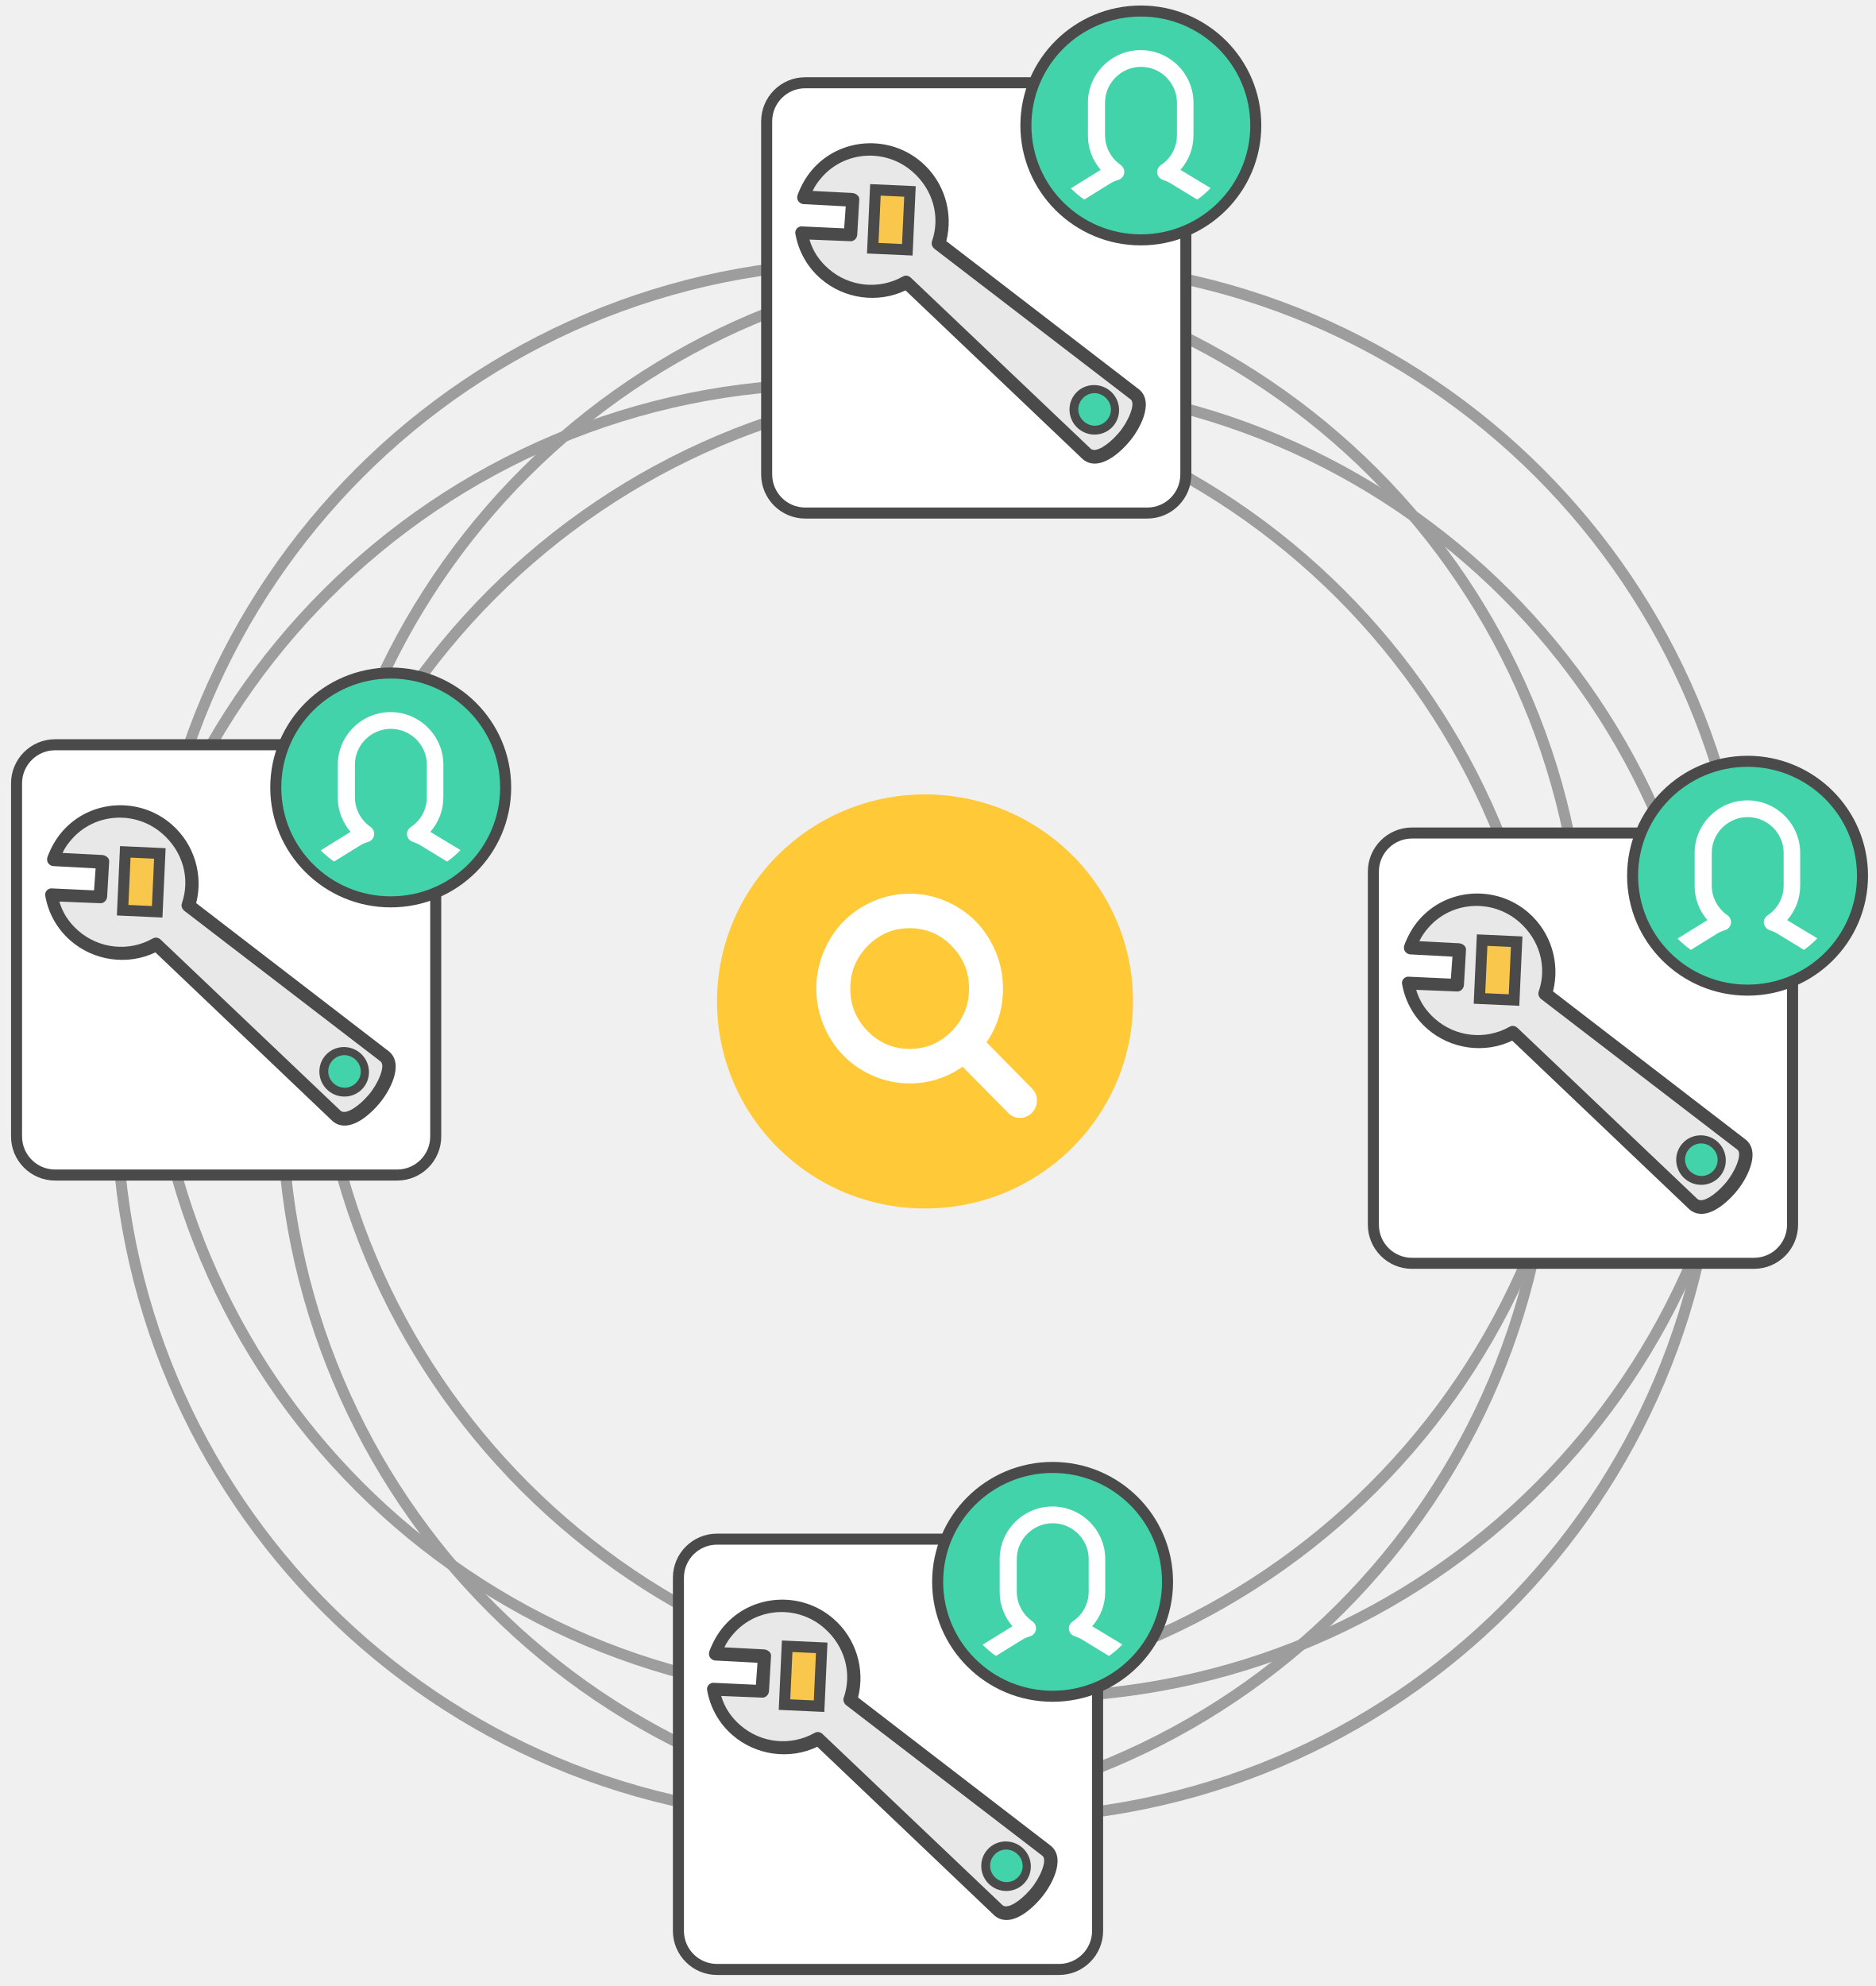
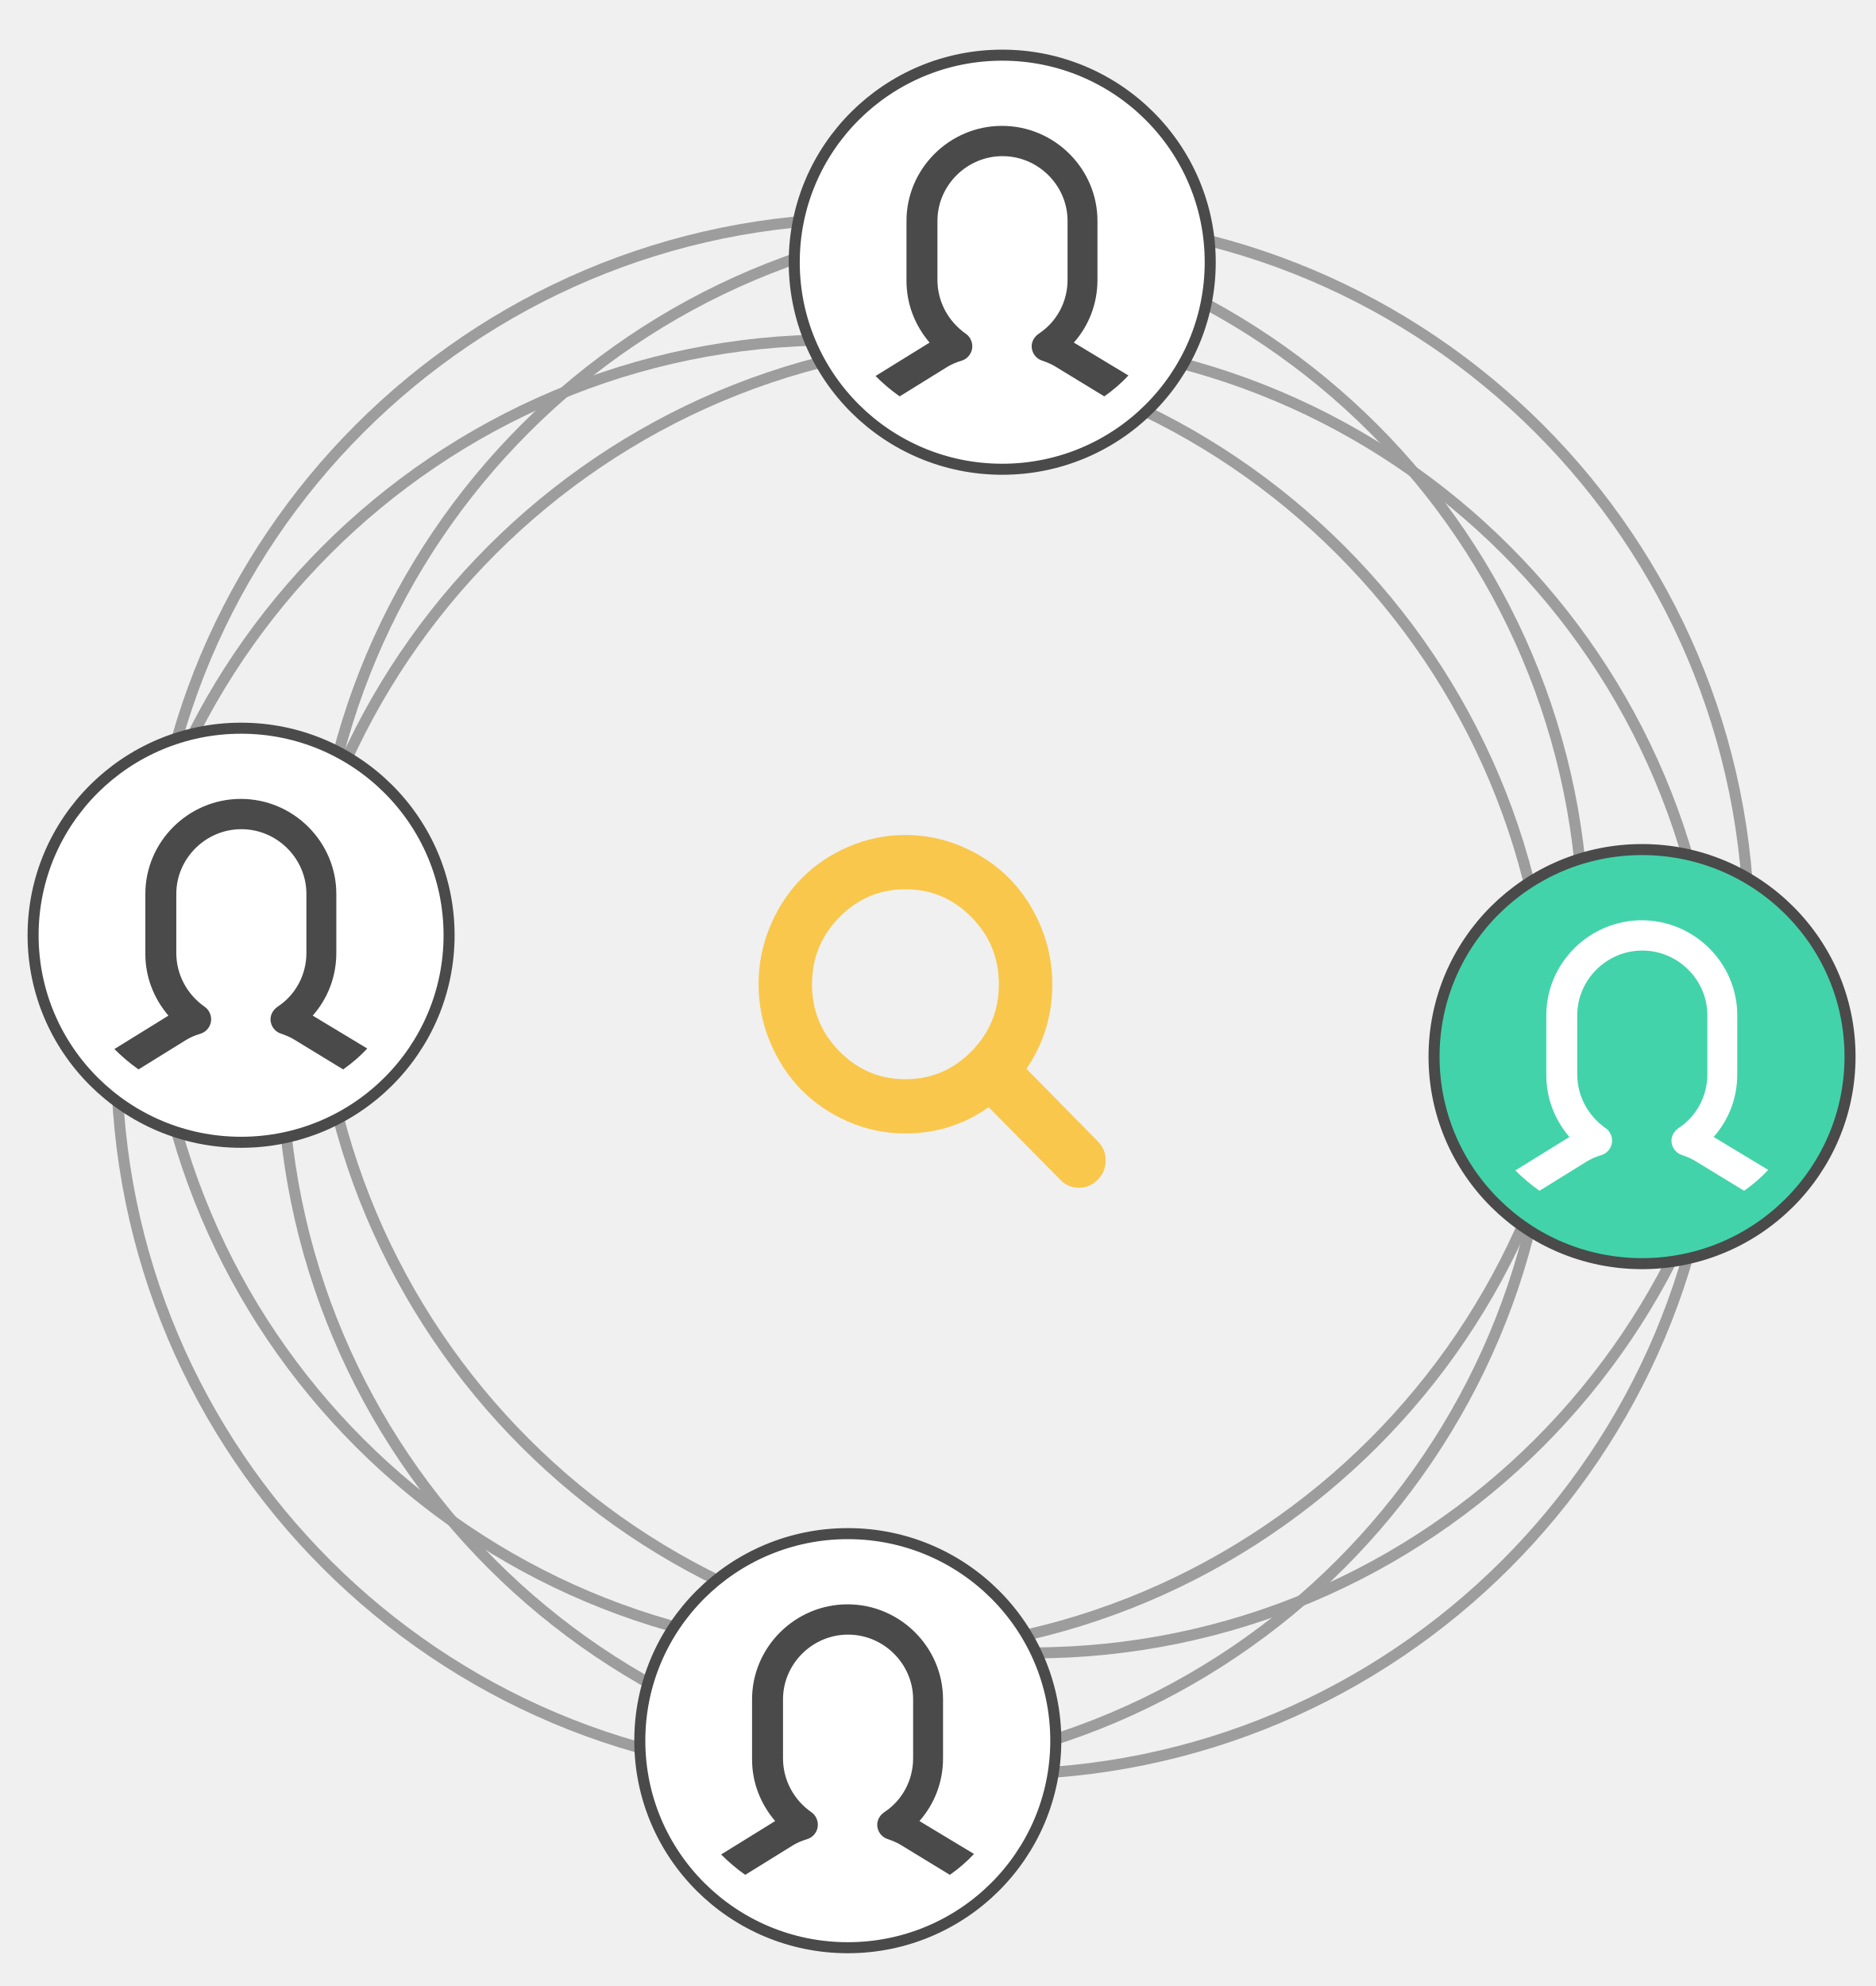
- <svg xmlns="http://www.w3.org/2000/svg" xmlns:xlink="http://www.w3.org/1999/xlink" width="170px" height="180px" viewBox="0 0 170 180" version="1.1">
-   <defs>
-     <rect id="path-1" x="0" y="6" width="39" height="40" rx="4" />
-     <mask id="mask-2" maskContentUnits="userSpaceOnUse" maskUnits="objectBoundingBox" x="0" y="0" width="39" height="40" fill="white">
-       <use xlink:href="#path-1" />
-     </mask>
-     <rect id="path-3" x="0" y="6" width="39" height="40" rx="4" />
-     <mask id="mask-4" maskContentUnits="userSpaceOnUse" maskUnits="objectBoundingBox" x="0" y="0" width="39" height="40" fill="white">
-       <use xlink:href="#path-3" />
-     </mask>
-     <rect id="path-5" x="0" y="6" width="39" height="40" rx="4" />
-     <mask id="mask-6" maskContentUnits="userSpaceOnUse" maskUnits="objectBoundingBox" x="0" y="0" width="39" height="40" fill="white">
-       <use xlink:href="#path-5" />
-     </mask>
-     <rect id="path-7" x="0" y="6" width="39" height="40" rx="4" />
-     <mask id="mask-8" maskContentUnits="userSpaceOnUse" maskUnits="objectBoundingBox" x="0" y="0" width="39" height="40" fill="white">
-       <use xlink:href="#path-7" />
-     </mask>
-   </defs>
+ <svg xmlns="http://www.w3.org/2000/svg" width="170px" height="180px" viewBox="0 0 170 180" version="1.1">
+   <defs />
  <g id="Page-1" stroke="none" stroke-width="1" fill="none" fill-rule="evenodd">
-     <g id="find-copy-4">
-       <g id="find" transform="translate(10, 23)" stroke="#9D9D9D">
+     <g id="find-copy-5">
+       <g id="find" transform="translate(10, 19)" stroke="#9D9D9D">
        <g id="Find-your-champion-Copy" transform="translate(0.01398, 0.810341)">
          <g id="Circles" transform="translate(0.544894, 0)">
            <circle id="Oval-2" cx="68" cy="65" r="65" />
            <circle id="Oval-2-Copy" cx="80" cy="76" r="65" />
            <circle id="Oval-2-Copy-2" cx="83" cy="65" r="65" />
            <circle id="Oval-2-Copy-3" cx="65" cy="76" r="65" />
          </g>
        </g>
      </g>
-       <g id="avatar-blue-copy-3" transform="translate(65, 72)">
-         <ellipse id="Oval-3" fill="#FFC938" cx="18.855" cy="18.765" rx="18.855" ry="18.765" />
-         <path d="M28.555,26.657 L24.433,22.469 C25.426,21.012 25.923,19.388 25.923,17.597 C25.923,16.433 25.701,15.319 25.256,14.257 C24.811,13.195 24.21,12.279 23.453,11.509 C22.696,10.74 21.795,10.13 20.749,9.678 C19.703,9.226 18.607,9 17.462,9 C16.316,9 15.22,9.226 14.174,9.678 C13.129,10.13 12.227,10.74 11.47,11.509 C10.713,12.279 10.112,13.195 9.667,14.257 C9.222,15.319 9,16.433 9,17.597 C9,18.761 9.222,19.874 9.667,20.936 C10.112,21.999 10.713,22.914 11.47,23.684 C12.227,24.453 13.129,25.064 14.174,25.516 C15.22,25.967 16.316,26.193 17.462,26.193 C19.225,26.193 20.823,25.688 22.257,24.679 L26.38,28.855 C26.669,29.164 27.029,29.319 27.462,29.319 C27.878,29.319 28.239,29.164 28.543,28.855 C28.848,28.546 29,28.179 29,27.756 C29,27.325 28.852,26.958 28.555,26.657 Z M21.266,21.461 C20.212,22.532 18.944,23.067 17.462,23.067 C15.979,23.067 14.711,22.532 13.658,21.461 C12.604,20.391 12.077,19.103 12.077,17.597 C12.077,16.091 12.604,14.802 13.658,13.732 C14.711,12.661 15.979,12.126 17.462,12.126 C18.944,12.126 20.212,12.661 21.266,13.732 C22.32,14.802 22.846,16.091 22.846,17.597 C22.846,19.103 22.319,20.391 21.266,21.461 Z" id="Combined-Shape" fill="#FFFFFF" />
+       <g id="avatar-blue" transform="translate(72, 5)">
+         <ellipse id="Oval-3" stroke="#4A4A4A" fill="#FFFFFF" cx="18.855" cy="18.765" rx="18.855" ry="18.765" />
+         <path d="M28.106,30.926 L23.683,28.228 C23.302,27.991 22.922,27.849 22.541,27.707 C22.018,27.565 21.638,27.139 21.543,26.618 C21.448,26.098 21.685,25.577 22.161,25.246 C23.826,24.157 24.777,22.311 24.777,20.371 L24.777,15.022 C24.777,11.803 22.113,9.153 18.879,9.153 C15.645,9.153 12.982,11.803 12.982,15.022 L12.982,20.371 C12.982,22.311 13.933,24.11 15.55,25.246 C15.978,25.53 16.216,26.098 16.121,26.618 C16.026,27.139 15.645,27.565 15.122,27.707 C14.646,27.849 14.218,28.038 13.838,28.275 L9.557,30.926 C8.749,30.358 8.036,29.742 7.37,29.08 L12.268,26.05 C10.937,24.488 10.176,22.548 10.176,20.465 L10.176,15.022 C10.176,10.289 14.076,6.408 18.832,6.408 C23.588,6.408 27.488,10.289 27.488,15.022 L27.488,20.371 C27.488,22.5 26.727,24.488 25.348,26.05 L30.294,29.032 C29.628,29.742 28.915,30.358 28.106,30.926 L28.106,30.926 Z" id="Shape-Copy-3" fill="#4A4A4A" />
      </g>
-       <g id="avatar-blue-copy-6" transform="translate(69, 1)">
-         <use id="Rectangle" stroke="#4A4A4A" mask="url(#mask-2)" stroke-width="2" fill="#FFFFFF" xlink:href="#path-1" />
-         <ellipse id="Oval-3" stroke="#4A4A4A" fill="#42D3AA" cx="34.42" cy="10.37" rx="10.42" ry="10.37" />
-         <g id="Group-Copy" transform="translate(18.9319, 26.74809) scale(-1, -1) rotate(131) translate(-18.9319, -26.74809) translate(11.9319, 7.748089)">
-           <path d="M13.965,7.149 C13.965,3.275 10.816,0.092 6.982,0.092 C6.07,0.092 5.203,0.277 4.335,0.6 C4.153,0.692 4.016,0.83 3.97,1.015 C3.925,1.199 3.97,1.384 4.062,1.522 L6.435,4.566 L4.837,5.765 L2.464,2.767 C2.373,2.629 2.191,2.537 2.008,2.537 L2.008,2.537 C1.825,2.537 1.643,2.629 1.552,2.767 C0.548,4.013 4.17443857e-14,5.535 4.17443857e-14,7.149 C4.17443857e-14,9.962 1.689,12.545 4.244,13.652 L3.24,35.79 C3.24,37.404 5.203,37.958 7.074,37.958 L7.165,37.958 C8.534,37.958 11.363,37.404 11.363,35.559 L10.04,13.513 C12.413,12.314 13.965,9.87 13.965,7.149 L13.965,7.149 Z" id="Path" fill="#4A4A4A" />
-           <path d="M9.173,12.545 C8.945,12.637 8.808,12.868 8.808,13.145 L10.177,35.559 C10.177,36.159 8.488,36.712 7.165,36.712 L7.074,36.712 C5.75,36.712 4.427,36.343 4.427,35.744 L5.431,13.237 C5.431,12.96 5.294,12.729 5.02,12.637 C2.693,11.807 1.141,9.593 1.141,7.103 C1.141,5.996 1.415,4.981 2.008,4.059 L4.335,6.964 C4.518,7.195 4.883,7.241 5.157,7.057 L7.667,5.119 C7.804,5.027 7.895,4.889 7.895,4.704 C7.895,4.52 7.849,4.382 7.758,4.243 L5.522,1.384 C5.978,1.245 6.48,1.199 6.982,1.199 C10.177,1.199 12.778,3.828 12.778,7.057 C12.778,9.547 11.363,11.669 9.173,12.545 L9.173,12.545 Z" id="Shape" fill="#E8E8E8" />
-           <rect id="Rectangle-path" stroke="#4A4A4A" fill="#F9C74B" transform="translate(8.229112, 8.487057) rotate(-38.38152) translate(-8.229112, -8.487057) " x="5.582" y="6.919" width="5.294" height="3.136" />
-           <path d="M5.066,33.668 C5.066,34.914 6.07,35.928 7.302,35.928 C8.534,35.928 9.538,34.914 9.538,33.668 C9.538,32.423 8.534,31.409 7.302,31.409 C6.07,31.409 5.066,32.423 5.066,33.668 L5.066,33.668 Z" id="Path" fill="#4A4A4A" />
-           <path d="M7.347,35.144 C6.526,35.144 5.887,34.499 5.887,33.668 C5.887,32.838 6.526,32.193 7.347,32.193 C8.169,32.193 8.808,32.838 8.808,33.668 C8.808,34.499 8.169,35.144 7.347,35.144 Z" id="Shape" fill="#42D3AA" />
-         </g>
-         <path d="M37.088,15.599 C36.878,15.469 36.667,15.39 36.457,15.312 C36.168,15.233 35.958,14.998 35.905,14.71 C35.853,14.422 35.984,14.135 36.247,13.952 C37.167,13.35 37.692,12.33 37.692,11.257 L37.692,8.302 C37.692,6.523 36.221,5.058 34.433,5.058 C32.646,5.058 31.174,6.523 31.174,8.302 L31.174,11.257 C31.174,12.33 31.7,13.324 32.593,13.952 C32.83,14.109 32.961,14.422 32.909,14.71 C32.856,14.998 32.646,15.233 32.357,15.312 C32.094,15.39 31.858,15.495 31.647,15.626 L29.282,17.09 C28.835,16.777 28.441,16.437 28.073,16.07 L30.78,14.396 C30.044,13.533 29.623,12.461 29.623,11.31 L29.623,8.302 C29.623,5.686 31.779,3.541 34.407,3.541 C37.035,3.541 39.191,5.686 39.191,8.302 L39.191,11.257 C39.191,12.434 38.77,13.533 38.008,14.396 L40.741,16.044 C40.373,16.437 39.979,16.777 39.532,17.09 L37.088,15.599 Z" id="Shape-Copy-3" fill="#FFFFFF" />
+       <g id="avatar-blue-copy-2" transform="translate(58, 139)">
+         <ellipse id="Oval-3" stroke="#4A4A4A" fill="#FFFFFF" cx="18.855" cy="18.765" rx="18.855" ry="18.765" />
+         <path d="M28.106,30.926 L23.683,28.228 C23.302,27.991 22.922,27.849 22.541,27.707 C22.018,27.565 21.638,27.139 21.543,26.618 C21.448,26.098 21.685,25.577 22.161,25.246 C23.826,24.157 24.777,22.311 24.777,20.371 L24.777,15.022 C24.777,11.803 22.113,9.153 18.879,9.153 C15.645,9.153 12.982,11.803 12.982,15.022 L12.982,20.371 C12.982,22.311 13.933,24.11 15.55,25.246 C15.978,25.53 16.216,26.098 16.121,26.618 C16.026,27.139 15.645,27.565 15.122,27.707 C14.646,27.849 14.218,28.038 13.838,28.275 L9.557,30.926 C8.749,30.358 8.036,29.742 7.37,29.08 L12.268,26.05 C10.937,24.488 10.176,22.548 10.176,20.465 L10.176,15.022 C10.176,10.289 14.076,6.408 18.832,6.408 C23.588,6.408 27.488,10.289 27.488,15.022 L27.488,20.371 C27.488,22.5 26.727,24.488 25.348,26.05 L30.294,29.032 C29.628,29.742 28.915,30.358 28.106,30.926 L28.106,30.926 Z" id="Shape-Copy-3" fill="#4A4A4A" />
      </g>
-       <g id="avatar-blue-copy-7" transform="translate(61, 133)">
-         <use id="Rectangle" stroke="#4A4A4A" mask="url(#mask-4)" stroke-width="2" fill="#FFFFFF" xlink:href="#path-3" />
-         <ellipse id="Oval-3" stroke="#4A4A4A" fill="#42D3AA" cx="34.42" cy="10.37" rx="10.42" ry="10.37" />
-         <g id="Group-Copy" transform="translate(18.9319, 26.74809) scale(-1, -1) rotate(131) translate(-18.9319, -26.74809) translate(11.9319, 7.748089)">
-           <path d="M13.965,7.149 C13.965,3.275 10.816,0.092 6.982,0.092 C6.07,0.092 5.203,0.277 4.335,0.6 C4.153,0.692 4.016,0.83 3.97,1.015 C3.925,1.199 3.97,1.384 4.062,1.522 L6.435,4.566 L4.837,5.765 L2.464,2.767 C2.373,2.629 2.191,2.537 2.008,2.537 L2.008,2.537 C1.825,2.537 1.643,2.629 1.552,2.767 C0.548,4.013 4.17443857e-14,5.535 4.17443857e-14,7.149 C4.17443857e-14,9.962 1.689,12.545 4.244,13.652 L3.24,35.79 C3.24,37.404 5.203,37.958 7.074,37.958 L7.165,37.958 C8.534,37.958 11.363,37.404 11.363,35.559 L10.04,13.513 C12.413,12.314 13.965,9.87 13.965,7.149 L13.965,7.149 Z" id="Path" fill="#4A4A4A" />
-           <path d="M9.173,12.545 C8.945,12.637 8.808,12.868 8.808,13.145 L10.177,35.559 C10.177,36.159 8.488,36.712 7.165,36.712 L7.074,36.712 C5.75,36.712 4.427,36.343 4.427,35.744 L5.431,13.237 C5.431,12.96 5.294,12.729 5.02,12.637 C2.693,11.807 1.141,9.593 1.141,7.103 C1.141,5.996 1.415,4.981 2.008,4.059 L4.335,6.964 C4.518,7.195 4.883,7.241 5.157,7.057 L7.667,5.119 C7.804,5.027 7.895,4.889 7.895,4.704 C7.895,4.52 7.849,4.382 7.758,4.243 L5.522,1.384 C5.978,1.245 6.48,1.199 6.982,1.199 C10.177,1.199 12.778,3.828 12.778,7.057 C12.778,9.547 11.363,11.669 9.173,12.545 L9.173,12.545 Z" id="Shape" fill="#E8E8E8" />
-           <rect id="Rectangle-path" stroke="#4A4A4A" fill="#F9C74B" transform="translate(8.229112, 8.487057) rotate(-38.38152) translate(-8.229112, -8.487057) " x="5.582" y="6.919" width="5.294" height="3.136" />
-           <path d="M5.066,33.668 C5.066,34.914 6.07,35.928 7.302,35.928 C8.534,35.928 9.538,34.914 9.538,33.668 C9.538,32.423 8.534,31.409 7.302,31.409 C6.07,31.409 5.066,32.423 5.066,33.668 L5.066,33.668 Z" id="Path" fill="#4A4A4A" />
-           <path d="M7.347,35.144 C6.526,35.144 5.887,34.499 5.887,33.668 C5.887,32.838 6.526,32.193 7.347,32.193 C8.169,32.193 8.808,32.838 8.808,33.668 C8.808,34.499 8.169,35.144 7.347,35.144 Z" id="Shape" fill="#42D3AA" />
-         </g>
-         <path d="M37.088,15.599 C36.878,15.469 36.667,15.39 36.457,15.312 C36.168,15.233 35.958,14.998 35.905,14.71 C35.853,14.422 35.984,14.135 36.247,13.952 C37.167,13.35 37.692,12.33 37.692,11.257 L37.692,8.302 C37.692,6.523 36.221,5.058 34.433,5.058 C32.646,5.058 31.174,6.523 31.174,8.302 L31.174,11.257 C31.174,12.33 31.7,13.324 32.593,13.952 C32.83,14.109 32.961,14.422 32.909,14.71 C32.856,14.998 32.646,15.233 32.357,15.312 C32.094,15.39 31.858,15.495 31.647,15.626 L29.282,17.09 C28.835,16.777 28.441,16.437 28.073,16.07 L30.78,14.396 C30.044,13.533 29.623,12.461 29.623,11.31 L29.623,8.302 C29.623,5.686 31.779,3.541 34.407,3.541 C37.035,3.541 39.191,5.686 39.191,8.302 L39.191,11.257 C39.191,12.434 38.77,13.533 38.008,14.396 L40.741,16.044 C40.373,16.437 39.979,16.777 39.532,17.09 L37.088,15.599 Z" id="Shape-Copy-3" fill="#FFFFFF" />
+       <g id="avatar-blue-copy-4" transform="translate(3, 66)">
+         <ellipse id="Oval-3" stroke="#4A4A4A" fill="#FFFFFF" cx="18.855" cy="18.765" rx="18.855" ry="18.765" />
+         <path d="M28.106,30.926 L23.683,28.228 C23.302,27.991 22.922,27.849 22.541,27.707 C22.018,27.565 21.638,27.139 21.543,26.618 C21.448,26.098 21.685,25.577 22.161,25.246 C23.826,24.157 24.777,22.311 24.777,20.371 L24.777,15.022 C24.777,11.803 22.113,9.153 18.879,9.153 C15.645,9.153 12.982,11.803 12.982,15.022 L12.982,20.371 C12.982,22.311 13.933,24.11 15.55,25.246 C15.978,25.53 16.216,26.098 16.121,26.618 C16.026,27.139 15.645,27.565 15.122,27.707 C14.646,27.849 14.218,28.038 13.838,28.275 L9.557,30.926 C8.749,30.358 8.036,29.742 7.37,29.08 L12.268,26.05 C10.937,24.488 10.176,22.548 10.176,20.465 L10.176,15.022 C10.176,10.289 14.076,6.408 18.832,6.408 C23.588,6.408 27.488,10.289 27.488,15.022 L27.488,20.371 C27.488,22.5 26.727,24.488 25.348,26.05 L30.294,29.032 C29.628,29.742 28.915,30.358 28.106,30.926 L28.106,30.926 Z" id="Shape-Copy-3" fill="#4A4A4A" />
      </g>
-       <g id="avatar-blue-copy-8" transform="translate(1, 61)">
-         <use id="Rectangle" stroke="#4A4A4A" mask="url(#mask-6)" stroke-width="2" fill="#FFFFFF" xlink:href="#path-5" />
-         <ellipse id="Oval-3" stroke="#4A4A4A" fill="#42D3AA" cx="34.42" cy="10.37" rx="10.42" ry="10.37" />
-         <g id="Group-Copy" transform="translate(18.9319, 26.74809) scale(-1, -1) rotate(131) translate(-18.9319, -26.74809) translate(11.9319, 7.748089)">
-           <path d="M13.965,7.149 C13.965,3.275 10.816,0.092 6.982,0.092 C6.07,0.092 5.203,0.277 4.335,0.6 C4.153,0.692 4.016,0.83 3.97,1.015 C3.925,1.199 3.97,1.384 4.062,1.522 L6.435,4.566 L4.837,5.765 L2.464,2.767 C2.373,2.629 2.191,2.537 2.008,2.537 L2.008,2.537 C1.825,2.537 1.643,2.629 1.552,2.767 C0.548,4.013 4.17443857e-14,5.535 4.17443857e-14,7.149 C4.17443857e-14,9.962 1.689,12.545 4.244,13.652 L3.24,35.79 C3.24,37.404 5.203,37.958 7.074,37.958 L7.165,37.958 C8.534,37.958 11.363,37.404 11.363,35.559 L10.04,13.513 C12.413,12.314 13.965,9.87 13.965,7.149 L13.965,7.149 Z" id="Path" fill="#4A4A4A" />
-           <path d="M9.173,12.545 C8.945,12.637 8.808,12.868 8.808,13.145 L10.177,35.559 C10.177,36.159 8.488,36.712 7.165,36.712 L7.074,36.712 C5.75,36.712 4.427,36.343 4.427,35.744 L5.431,13.237 C5.431,12.96 5.294,12.729 5.02,12.637 C2.693,11.807 1.141,9.593 1.141,7.103 C1.141,5.996 1.415,4.981 2.008,4.059 L4.335,6.964 C4.518,7.195 4.883,7.241 5.157,7.057 L7.667,5.119 C7.804,5.027 7.895,4.889 7.895,4.704 C7.895,4.52 7.849,4.382 7.758,4.243 L5.522,1.384 C5.978,1.245 6.48,1.199 6.982,1.199 C10.177,1.199 12.778,3.828 12.778,7.057 C12.778,9.547 11.363,11.669 9.173,12.545 L9.173,12.545 Z" id="Shape" fill="#E8E8E8" />
-           <rect id="Rectangle-path" stroke="#4A4A4A" fill="#F9C74B" transform="translate(8.229112, 8.487057) rotate(-38.38152) translate(-8.229112, -8.487057) " x="5.582" y="6.919" width="5.294" height="3.136" />
-           <path d="M5.066,33.668 C5.066,34.914 6.07,35.928 7.302,35.928 C8.534,35.928 9.538,34.914 9.538,33.668 C9.538,32.423 8.534,31.409 7.302,31.409 C6.07,31.409 5.066,32.423 5.066,33.668 L5.066,33.668 Z" id="Path" fill="#4A4A4A" />
-           <path d="M7.347,35.144 C6.526,35.144 5.887,34.499 5.887,33.668 C5.887,32.838 6.526,32.193 7.347,32.193 C8.169,32.193 8.808,32.838 8.808,33.668 C8.808,34.499 8.169,35.144 7.347,35.144 Z" id="Shape" fill="#42D3AA" />
-         </g>
-         <path d="M37.088,15.599 C36.878,15.469 36.667,15.39 36.457,15.312 C36.168,15.233 35.958,14.998 35.905,14.71 C35.853,14.422 35.984,14.135 36.247,13.952 C37.167,13.35 37.692,12.33 37.692,11.257 L37.692,8.302 C37.692,6.523 36.221,5.058 34.433,5.058 C32.646,5.058 31.174,6.523 31.174,8.302 L31.174,11.257 C31.174,12.33 31.7,13.324 32.593,13.952 C32.83,14.109 32.961,14.422 32.909,14.71 C32.856,14.998 32.646,15.233 32.357,15.312 C32.094,15.39 31.858,15.495 31.647,15.626 L29.282,17.09 C28.835,16.777 28.441,16.437 28.073,16.07 L30.78,14.396 C30.044,13.533 29.623,12.461 29.623,11.31 L29.623,8.302 C29.623,5.686 31.779,3.541 34.407,3.541 C37.035,3.541 39.191,5.686 39.191,8.302 L39.191,11.257 C39.191,12.434 38.77,13.533 38.008,14.396 L40.741,16.044 C40.373,16.437 39.979,16.777 39.532,17.09 L37.088,15.599 Z" id="Shape-Copy-3" fill="#FFFFFF" />
+       <g id="avatar-blue-copy-5" transform="translate(130, 77)">
+         <ellipse id="Oval-3" stroke="#4A4A4A" fill="#42D3AA" cx="18.855" cy="18.765" rx="18.855" ry="18.765" />
+         <path d="M23.683,28.228 C23.302,27.991 22.922,27.849 22.541,27.707 C22.018,27.565 21.638,27.139 21.543,26.618 C21.448,26.098 21.685,25.577 22.161,25.246 C23.826,24.157 24.777,22.311 24.777,20.371 L24.777,15.022 C24.777,11.803 22.113,9.153 18.879,9.153 C15.645,9.153 12.982,11.803 12.982,15.022 L12.982,20.371 C12.982,22.311 13.933,24.11 15.55,25.246 C15.978,25.53 16.216,26.098 16.121,26.618 C16.026,27.139 15.645,27.565 15.122,27.707 C14.646,27.849 14.218,28.038 13.838,28.275 L9.557,30.926 C8.749,30.358 8.036,29.742 7.37,29.08 L12.268,26.05 C10.937,24.488 10.176,22.548 10.176,20.465 L10.176,15.022 C10.176,10.289 14.076,6.408 18.832,6.408 C23.588,6.408 27.488,10.289 27.488,15.022 L27.488,20.371 C27.488,22.5 26.727,24.488 25.348,26.05 L30.294,29.032 C29.628,29.742 28.915,30.358 28.106,30.926 L23.683,28.228 Z" id="Shape-Copy-3" fill="#FFFFFF" />
      </g>
-       <g id="avatar-blue-copy-9" transform="translate(124, 69)">
-         <use id="Rectangle" stroke="#4A4A4A" mask="url(#mask-8)" stroke-width="2" fill="#FFFFFF" xlink:href="#path-7" />
-         <ellipse id="Oval-3" stroke="#4A4A4A" fill="#42D3AA" cx="34.42" cy="10.37" rx="10.42" ry="10.37" />
-         <g id="Group-Copy" transform="translate(18.9319, 26.74809) scale(-1, -1) rotate(131) translate(-18.9319, -26.74809) translate(11.9319, 7.748089)">
-           <path d="M13.965,7.149 C13.965,3.275 10.816,0.092 6.982,0.092 C6.07,0.092 5.203,0.277 4.335,0.6 C4.153,0.692 4.016,0.83 3.97,1.015 C3.925,1.199 3.97,1.384 4.062,1.522 L6.435,4.566 L4.837,5.765 L2.464,2.767 C2.373,2.629 2.191,2.537 2.008,2.537 L2.008,2.537 C1.825,2.537 1.643,2.629 1.552,2.767 C0.548,4.013 4.17443857e-14,5.535 4.17443857e-14,7.149 C4.17443857e-14,9.962 1.689,12.545 4.244,13.652 L3.24,35.79 C3.24,37.404 5.203,37.958 7.074,37.958 L7.165,37.958 C8.534,37.958 11.363,37.404 11.363,35.559 L10.04,13.513 C12.413,12.314 13.965,9.87 13.965,7.149 L13.965,7.149 Z" id="Path" fill="#4A4A4A" />
-           <path d="M9.173,12.545 C8.945,12.637 8.808,12.868 8.808,13.145 L10.177,35.559 C10.177,36.159 8.488,36.712 7.165,36.712 L7.074,36.712 C5.75,36.712 4.427,36.343 4.427,35.744 L5.431,13.237 C5.431,12.96 5.294,12.729 5.02,12.637 C2.693,11.807 1.141,9.593 1.141,7.103 C1.141,5.996 1.415,4.981 2.008,4.059 L4.335,6.964 C4.518,7.195 4.883,7.241 5.157,7.057 L7.667,5.119 C7.804,5.027 7.895,4.889 7.895,4.704 C7.895,4.52 7.849,4.382 7.758,4.243 L5.522,1.384 C5.978,1.245 6.48,1.199 6.982,1.199 C10.177,1.199 12.778,3.828 12.778,7.057 C12.778,9.547 11.363,11.669 9.173,12.545 L9.173,12.545 Z" id="Shape" fill="#E8E8E8" />
-           <rect id="Rectangle-path" stroke="#4A4A4A" fill="#F9C74B" transform="translate(8.229112, 8.487057) rotate(-38.38152) translate(-8.229112, -8.487057) " x="5.582" y="6.919" width="5.294" height="3.136" />
-           <path d="M5.066,33.668 C5.066,34.914 6.07,35.928 7.302,35.928 C8.534,35.928 9.538,34.914 9.538,33.668 C9.538,32.423 8.534,31.409 7.302,31.409 C6.07,31.409 5.066,32.423 5.066,33.668 L5.066,33.668 Z" id="Path" fill="#4A4A4A" />
-           <path d="M7.347,35.144 C6.526,35.144 5.887,34.499 5.887,33.668 C5.887,32.838 6.526,32.193 7.347,32.193 C8.169,32.193 8.808,32.838 8.808,33.668 C8.808,34.499 8.169,35.144 7.347,35.144 Z" id="Shape" fill="#42D3AA" />
-         </g>
-         <path d="M37.088,15.599 C36.878,15.469 36.667,15.39 36.457,15.312 C36.168,15.233 35.958,14.998 35.905,14.71 C35.853,14.422 35.984,14.135 36.247,13.952 C37.167,13.35 37.692,12.33 37.692,11.257 L37.692,8.302 C37.692,6.523 36.221,5.058 34.433,5.058 C32.646,5.058 31.174,6.523 31.174,8.302 L31.174,11.257 C31.174,12.33 31.7,13.324 32.593,13.952 C32.83,14.109 32.961,14.422 32.909,14.71 C32.856,14.998 32.646,15.233 32.357,15.312 C32.094,15.39 31.858,15.495 31.647,15.626 L29.282,17.09 C28.835,16.777 28.441,16.437 28.073,16.07 L30.78,14.396 C30.044,13.533 29.623,12.461 29.623,11.31 L29.623,8.302 C29.623,5.686 31.779,3.541 34.407,3.541 C37.035,3.541 39.191,5.686 39.191,8.302 L39.191,11.257 C39.191,12.434 38.77,13.533 38.008,14.396 L40.741,16.044 C40.373,16.437 39.979,16.777 39.532,17.09 L37.088,15.599 Z" id="Shape-Copy-3" fill="#FFFFFF" />
+       <g id="avatar-blue-copy-3" transform="translate(68, 75)" fill="#F9C74B">
+         <path d="M31.534,28.461 L25.048,21.871 C26.611,19.579 27.393,17.023 27.393,14.206 C27.393,12.374 27.043,10.623 26.343,8.951 C25.643,7.28 24.698,5.839 23.506,4.628 C22.315,3.418 20.897,2.457 19.252,1.747 C17.606,1.036 15.882,0.68 14.08,0.68 C12.277,0.68 10.553,1.036 8.908,1.747 C7.262,2.457 5.844,3.418 4.653,4.628 C3.461,5.839 2.516,7.28 1.816,8.951 C1.116,10.623 0.767,12.374 0.767,14.206 C0.767,16.037 1.116,17.788 1.816,19.46 C2.516,21.132 3.461,22.572 4.653,23.783 C5.844,24.993 7.263,25.954 8.908,26.665 C10.553,27.376 12.277,27.731 14.08,27.731 C16.853,27.731 19.368,26.936 21.625,25.348 L28.111,31.919 C28.565,32.405 29.132,32.649 29.813,32.649 C30.469,32.649 31.036,32.406 31.515,31.919 C31.994,31.432 32.233,30.856 32.233,30.19 C32.234,29.512 32,28.935 31.534,28.461 Z M20.065,20.286 C18.407,21.97 16.412,22.813 14.08,22.813 C11.747,22.813 9.753,21.97 8.095,20.286 C6.437,18.602 5.608,16.575 5.608,14.205 C5.608,11.836 6.437,9.809 8.095,8.125 C9.752,6.441 11.747,5.598 14.08,5.598 C16.412,5.598 18.407,6.441 20.065,8.125 C21.723,9.809 22.552,11.836 22.552,14.205 C22.552,16.575 21.723,18.602 20.065,20.286 Z" id="Combined-Shape" />
      </g>
    </g>
  </g>
</svg>
